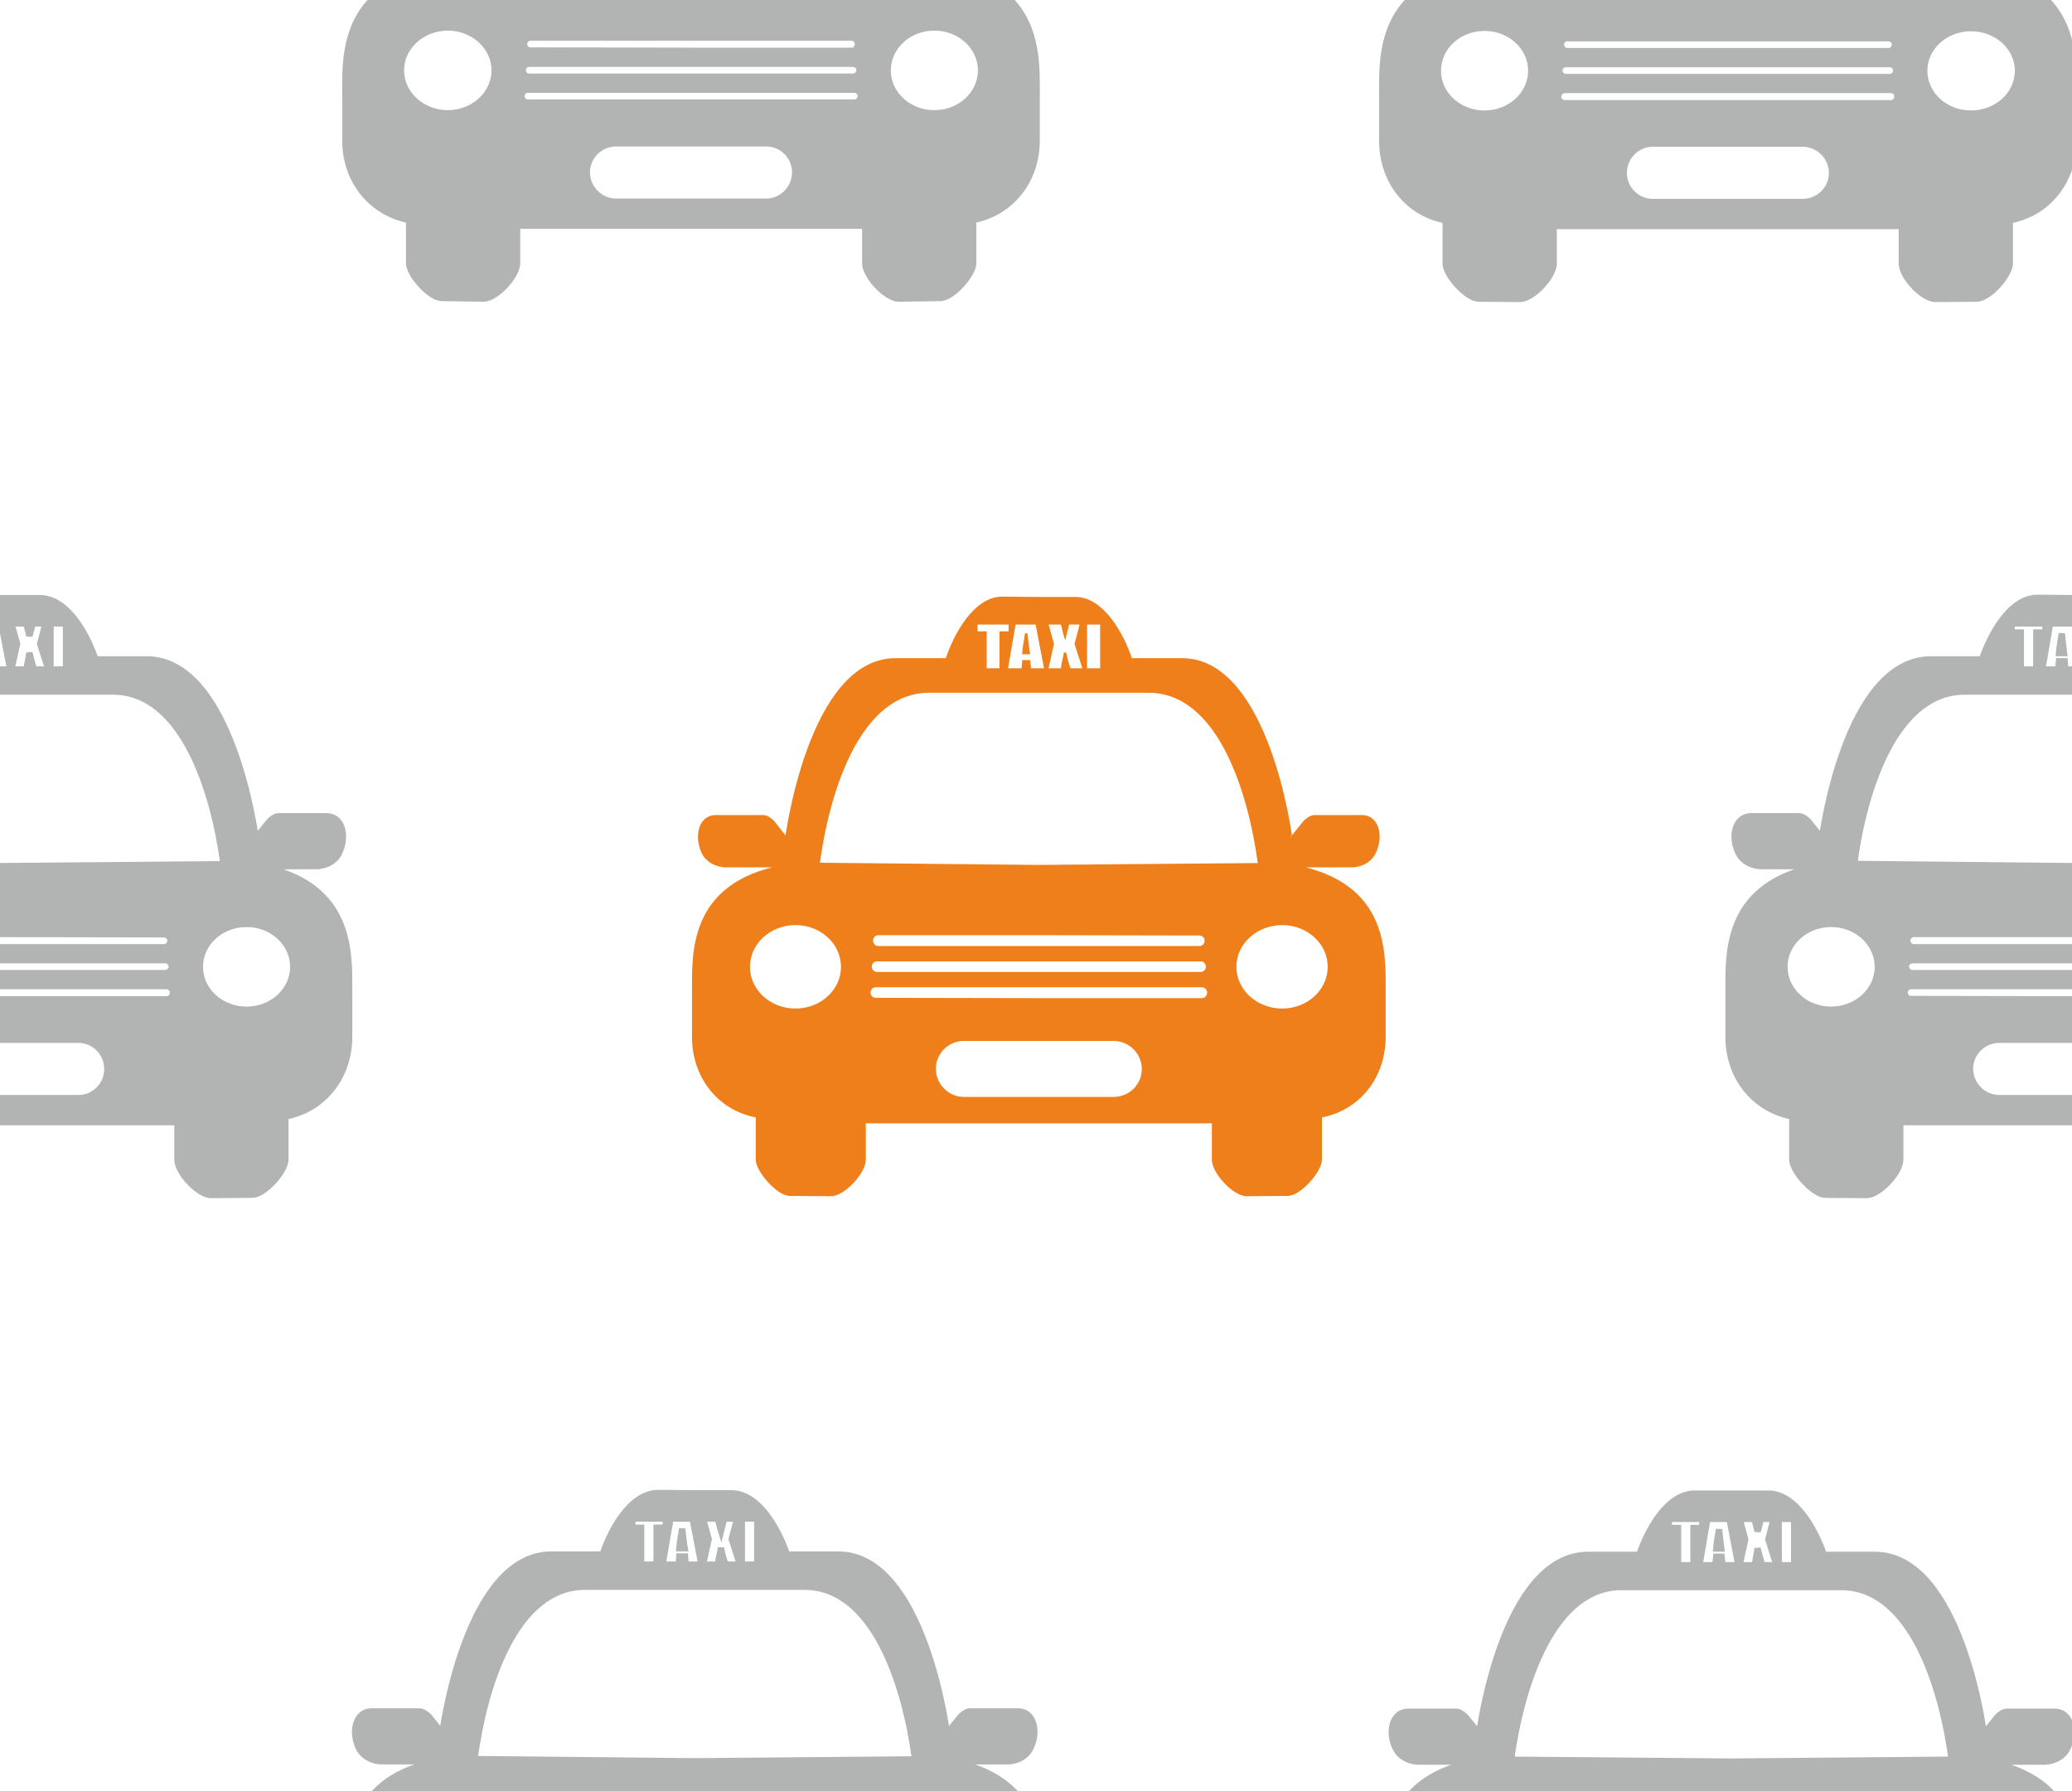
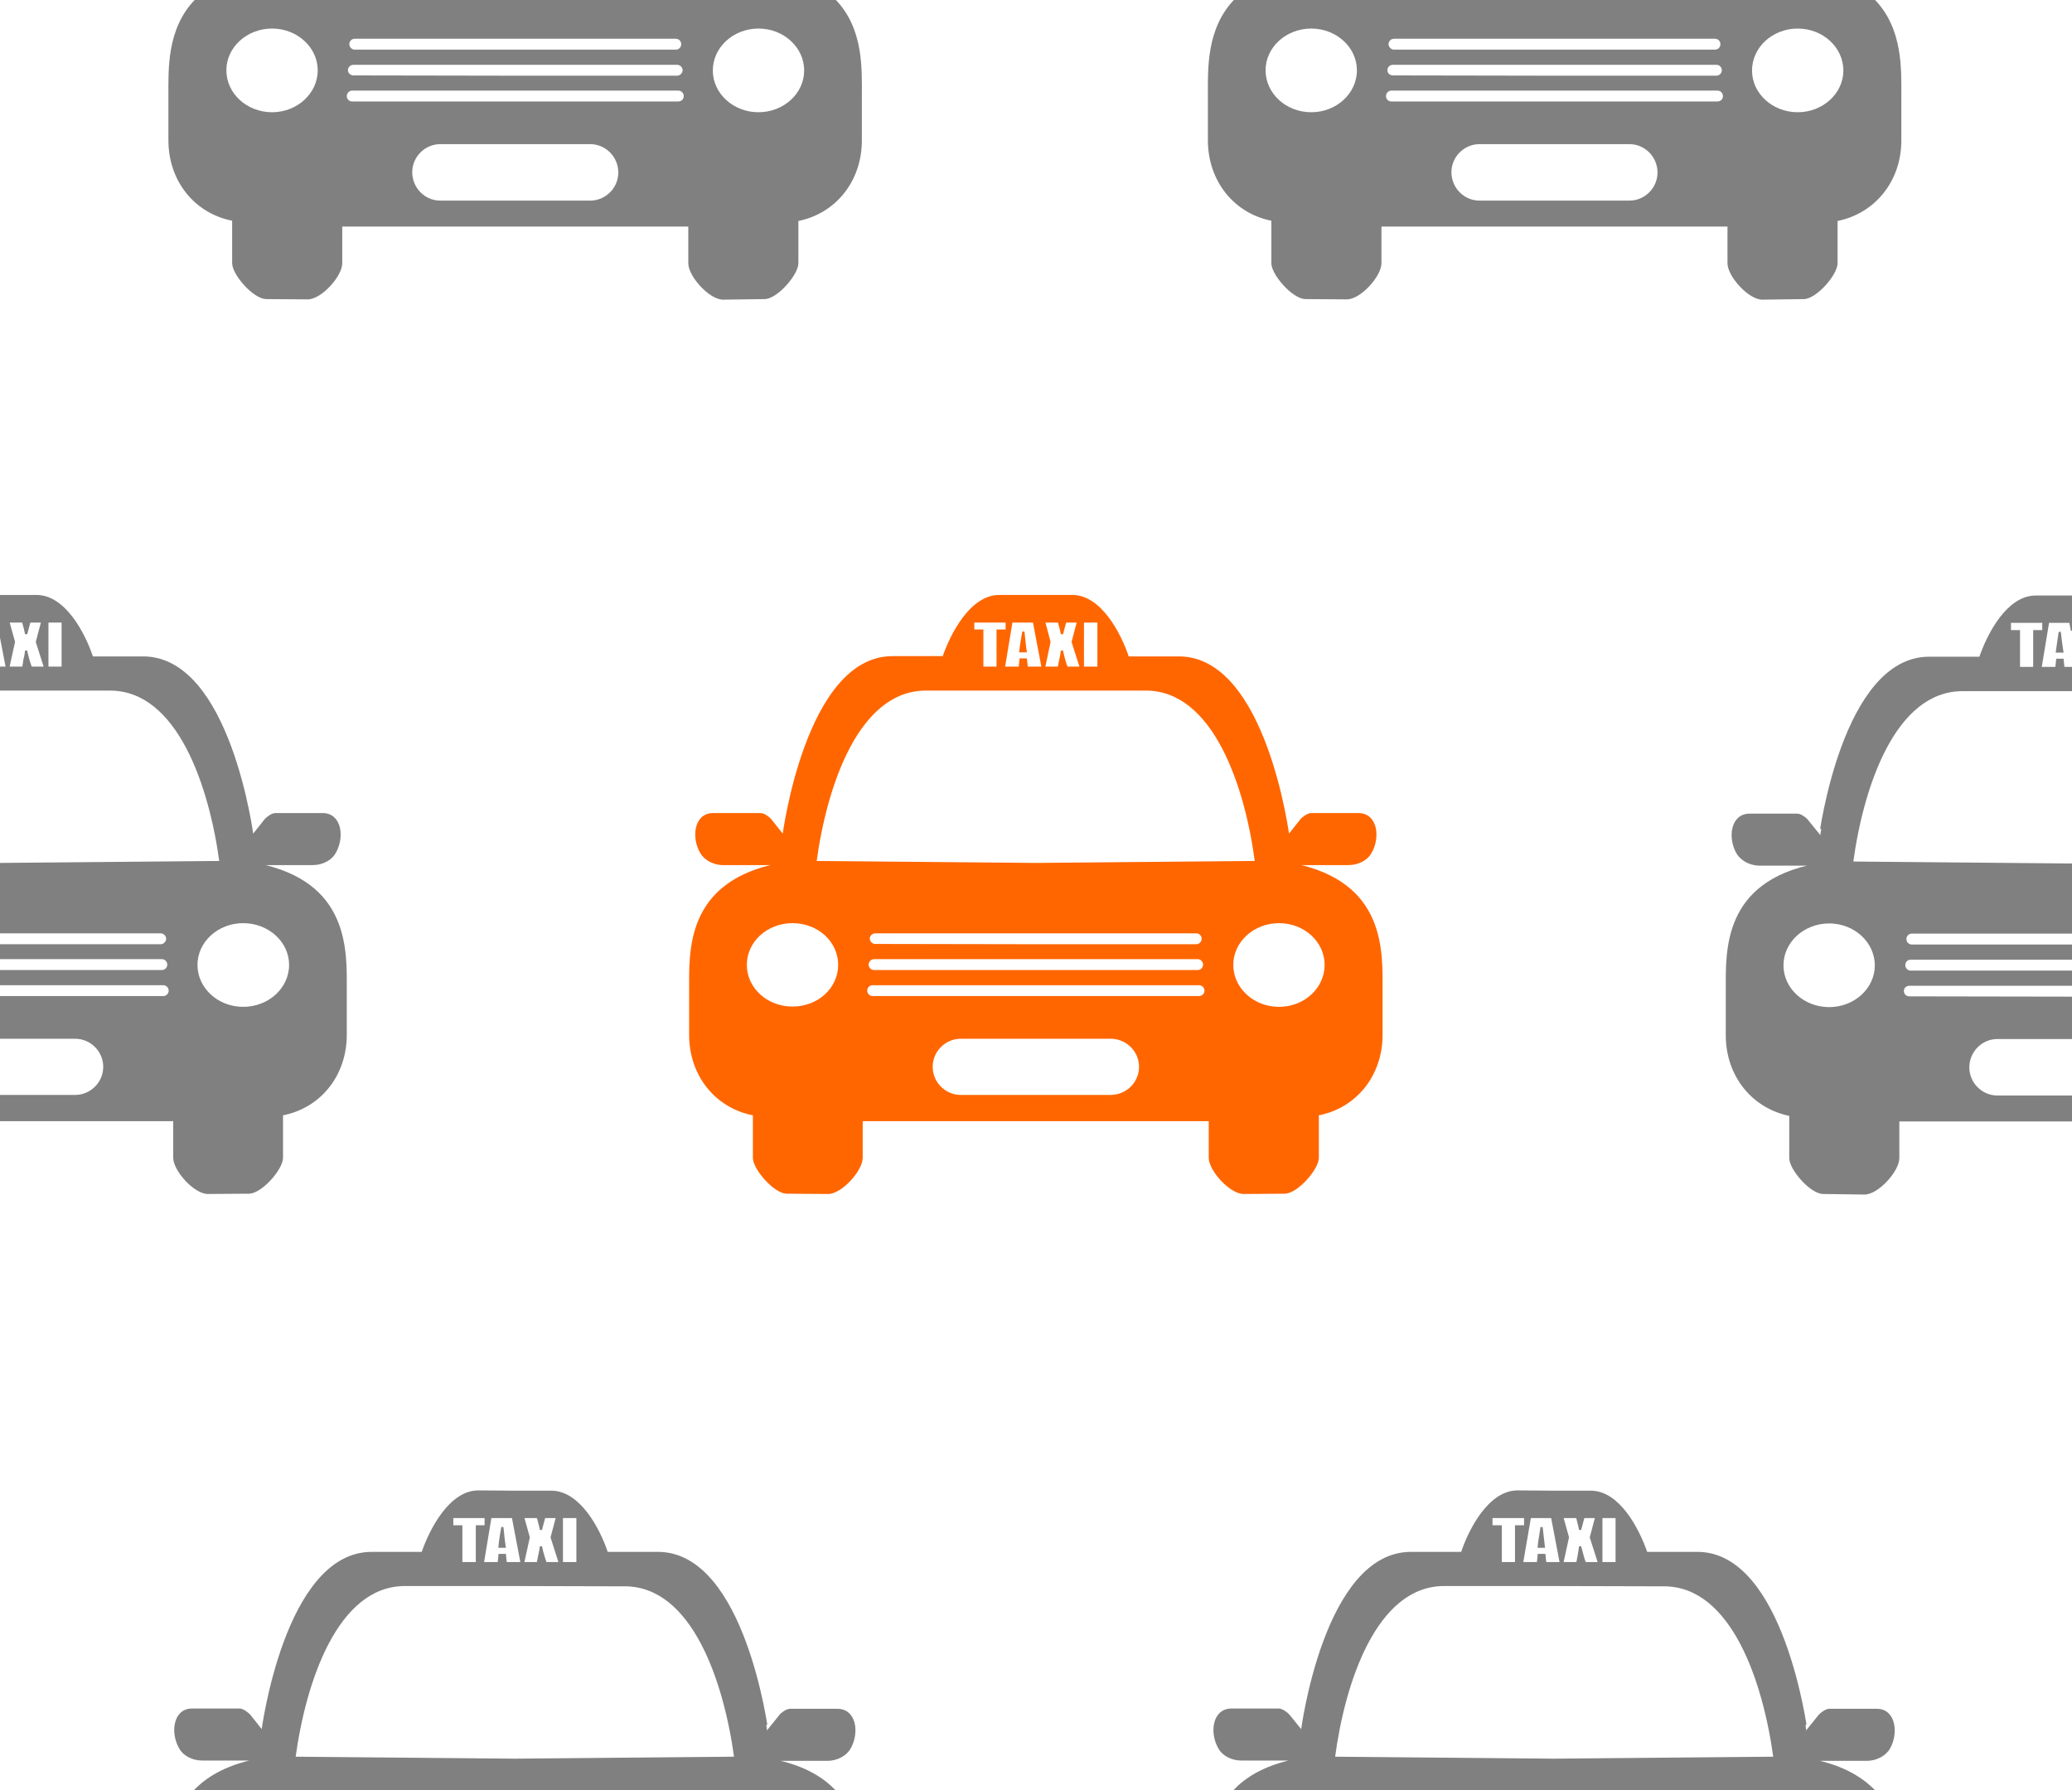
- <svg xmlns="http://www.w3.org/2000/svg" width="248.084" height="214.401" viewBox="0 0 6564 5673" shape-rendering="geometricPrecision" text-rendering="geometricPrecision" image-rendering="optimizeQuality" fill-rule="evenodd" clip-rule="evenodd">
+ <svg xmlns="http://www.w3.org/2000/svg" width="276.404" height="238.745" viewBox="0 0 7313 6317" shape-rendering="geometricPrecision" text-rendering="geometricPrecision" image-rendering="optimizeQuality" fill-rule="evenodd" clip-rule="evenodd">
  <defs>
-     <style>.str1{stroke:#b2b3b3;stroke-width:20}.str0{stroke:#ef7f1a;stroke-width:7.62}.fil1{fill:#b2b3b3}.fil0{fill:#ef7f1a}</style>
+     <style>.str0,.str1{stroke:gray;stroke-width:7.62}.str1{stroke:#f60}.fil0{fill:gray}.fil1{fill:#f60}</style>
  </defs>
  <g id="Слой_x0020_1">
-     <g id="_243411544">
-       <path class="fil0 str0" d="M2520 2927c82 0 148 61 148 136s-66 136-148 136-148-61-148-136 66-136 148-136zm679-952v29h-29v117h-48v-117h-29v-29h106zm85 0l28 146h-49l-3-26h-18l-2 26h-51l25-146h70zm-25 94c-3-17-5-37-8-62-5 29-8 49-9 62h17zm166-94l-17 65 26 81h-45c-6-14-11-32-15-53-2 9-3 19-6 29l-4 24h-47l18-81-18-65h47c1 4 3 11 5 20 2 7 3 14 5 20l10-40h41zm64 0v146h-49v-146h49zm573 952c-82 0-149 61-149 136s67 136 149 136 148-61 148-136-66-136-148-136zm252-341h-151c-10 0-26 12-31 18l-42 52c1 0-72-567-345-567h-162c-25-76-88-194-176-194h-116l-116-1c-88 0-151 119-176 195h-162c-273 0-346 567-346 567l-41-52c-5-6-21-18-31-18h-151c-56 0-66 73-38 122 12 19 38 36 70 36h181c-297 56-285 276-285 400v141c0 127 81 230 202 252v137c0 35 65 110 103 111l131 1c42 0 107-72 107-112v-119h1104v119c0 40 65 112 107 112l130-1c39-1 104-75 104-111v-137c121-22 202-125 202-252v-141c0-123 12-344-285-400h181c32 0 58-17 69-36 29-49 19-122-37-122zm-1023-395h348c218 0 318 308 350 547l-698 6-698-7c32-238 132-546 350-546h348zm0 768l509 1c11 0 20 9 20 20 0 12-9 21-20 21H2782c-11 0-20-10-20-21s9-21 20-21h509zm0 83h513c11 0 20 9 20 21 0 11-9 20-20 20H2778c-11 0-20-9-20-21 0-11 9-20 20-20h513zm0 82h517c11 0 20 10 20 21s-9 21-20 21h-517l-517-1c-11 0-20-9-20-20 0-12 9-21 20-21h517zm0 170h237c51 0 93 42 93 93s-42 92-93 92h-475c-50 0-92-42-92-93s42-92 92-92h238z" />
-       <path class="fil1 str1" d="M1178 0h2023c89 92 83 220 83 304v141c0 127-81 229-201 252v137c0 35-66 110-104 110l-131 2c-41 0-107-72-107-112V715H1638v119c0 40-66 112-107 112l-131-2c-39 0-104-75-104-110V697c-120-23-202-125-202-252V304c0-84-6-212 84-304zm3286 0h2020c51 52 72 116 80 177v323c-20 102-94 179-197 198v137c0 36-65 110-104 111l-130 1c-42 1-108-71-108-112V716H4922v119c0 40-66 112-107 112l-131-1c-38-1-104-75-104-111V698c-120-22-201-125-201-252V305c0-84-6-213 85-305zm2100 1895v80h-69l-25 146h50l3-26h18l2 26h21v70h-340c-218 0-318 308-350 546l690 7v215h-501c-11 0-21 10-21 21s10 21 21 21h501v41h-505c-11 0-21 9-21 20 0 12 10 21 21 21h505v41h-509c-12 0-21 9-21 21 0 11 9 20 21 20l509 1v128h-230c-51 0-93 41-93 92s42 93 93 93h230v76h-544v119c0 40-66 112-107 112l-131-1c-38-1-104-76-104-111v-137c-120-22-202-125-202-252v-141c0-124-12-344 286-400h-181c-32 0-59-17-70-36-29-49-19-122 38-122h151c10 0 26 12 30 18l42 52s72-567 346-567h161c26-76 88-195 176-195l109 1zm-72 3778H4479c42-41 104-75 197-92h-182c-31 0-58-17-69-36-29-48-19-122 37-122h152c10 0 25 12 30 18l42 52s72-567 346-567h161c26-76 88-194 176-194h233c88 0 150 118 176 194h161c274 0 346 567 346 567l42-52c4-6 20-18 30-18h151c57 0 67 74 38 122-11 19-38 36-70 36h-181c92 18 155 51 197 92zm-3283 0H1193c42-42 105-76 198-93h-181c-32 0-58-17-70-36-28-49-18-122 38-122h151c10 0 26 12 31 18l41 52s73-567 346-567h162c25-76 88-195 176-195l116 1h116c88 0 150 118 176 194h162c273 0 345 567 345 567l42-52c5-6 20-18 30-18h152c56 0 66 73 37 122-11 19-37 36-69 36h-181c93 17 155 51 198 93zM0 3555v-76h248c51 0 92-41 92-92s-41-93-92-93H0v-128h527c12 0 21-10 21-21s-9-21-21-21H0v-41h523c11 0 21-9 21-20 0-12-10-21-21-21H0v-41h519c11 0 21-9 21-21 0-11-10-20-21-20l-509-1H0v-215h10l698-6c-32-239-132-547-350-547H0v-70h32L4 1975H0v-80h126c88 0 151 118 176 194h162c273 0 346 567 346 567l42-52c4-6 20-18 30-18h151c57 0 66 73 38 122-11 19-38 36-70 36H820c298 56 286 277 286 400v141c0 127-82 230-202 252v137c0 36-66 110-104 111l-131 1c-41 0-107-72-107-112v-119H0zM1419 87c81 0 148 61 148 136s-67 136-148 136c-82 0-149-61-149-136s67-136 149-136zm1541 0c-82 0-148 61-148 136s66 136 148 136 148-61 148-136-66-136-148-136zm-771 32h509c11 0 20 10 20 21s-9 21-20 21h-509l-508-1c-12 0-21-9-21-20s9-21 21-21h508zm0 83h513c11 0 21 9 21 20 0 12-10 21-21 21H1676c-11 0-20-9-20-21 0-11 9-20 20-20h513zm0 82h517c11 0 21 9 21 21 0 11-10 20-21 20H1672c-11 0-20-9-20-20 0-12 9-21 20-21h517zm0 170h238c51 0 92 41 92 92s-41 93-92 93h-475c-51 0-93-42-93-93s42-92 93-92h237zm-80 4357v29h-29v117h-49v-117h-28v-29h106zm85 0l28 146h-50l-2-26h-18l-2 26h-51l25-146h70zm-25 94c-3-17-5-37-8-62-5 29-8 49-9 62h17zm166-94l-17 65 26 81h-45c-6-14-11-32-15-53-2 9-3 19-6 29l-4 24h-47l18-81-18-65h47c1 4 2 11 5 20 2 7 3 14 5 20l10-40h41zm64 0v146h-49v-146h49zm-198 216h348c218 0 318 308 350 547l-698 6-698-7c32-238 132-546 350-546h348zM4703 88c82 0 148 61 148 136s-66 136-148 136-148-61-148-136 66-136 148-136zm1541 1c-81 0-148 60-148 135 0 76 67 136 148 136 82 0 149-60 149-136 0-75-67-135-149-135zm-770 32h508c12 0 21 9 21 20 0 12-9 21-21 21H4965c-11 0-20-9-20-21 0-11 9-20 20-20h509zm0 82h513c11 0 20 9 20 21 0 11-9 20-20 20H4961c-11 0-21-9-21-20 0-12 10-21 21-21h513zm0 82h517c11 0 20 10 20 21s-9 21-20 21H4957c-11 0-21-10-21-21s10-21 21-21h517zm0 170h237c51 0 93 42 93 93s-42 92-93 92h-475c-51 0-92-42-92-92 0-51 41-93 92-93h238zm-81 4357v29h-28v118h-49v-118h-29v-29h106zm86 0l28 147h-50l-3-27h-17l-3 27h-50l25-147h70zm-26 94c-2-16-5-37-7-61-5 28-8 48-9 61h16zm166-94l-17 65 26 82h-45c-5-15-10-33-15-54-1 10-3 19-5 30l-4 24h-48l18-82-18-65h47c1 4 3 11 5 20 2 8 4 14 5 20l11-40h40zm65 0v147h-49v-147h49zm-199 216h348c218 0 318 308 350 547l-698 6-698-6c33-239 133-547 350-547h348zM144 1975l-17 65 26 81h-45c-5-14-10-32-15-53-1 9-3 19-5 29l-5 24H36l18-81-18-65h47c1 4 3 11 5 20 2 7 4 14 5 20l11-40h40zm65 0v146h-49v-146h49zm572 952c-82 0-148 61-148 136s66 136 148 136 148-61 148-136-66-136-148-136zm5020 0c82 0 148 61 148 136s-66 136-148 136-148-61-148-136 66-136 148-136zm679-952v29h-29v117h-49v-117h-29v-29h107zm59 94c-2-17-5-37-7-62-5 29-8 49-9 62h16z" />
+     <g id="_504410568">
+       <path class="fil0 str0" d="M960 97c91 0 165 68 165 151 0 84-74 152-165 152s-165-68-165-152c0-83 74-151 165-151zM692 0h2253c100 102 93 245 93 339v157c0 141-90 255-224 281v152c0 39-73 123-116 123l-146 2c-46 0-119-80-119-125V796H1204v133c0 45-73 125-119 124l-146-1c-43-1-116-84-116-123V776c-134-25-225-139-225-281V338c0-93-6-236 94-338zm1985 97c-91 0-165 68-165 152 0 83 74 151 165 151s165-68 165-151c0-84-74-152-165-152zm-859 36h567c13 0 23 10 23 23s-10 23-23 23H1252c-13 0-23-11-23-23 0-13 10-23 23-23h566zm0 92h572c12 0 23 10 23 23 0 12-11 23-23 23h-572l-571-1c-12 0-23-10-23-22 0-13 11-23 23-23h571zm0 91h576c13 0 23 11 23 23 0 13-10 23-23 23H1243c-13 0-23-10-23-23 0-12 10-23 23-23h575zm0 189h265c57 0 103 47 103 104 0 56-46 103-103 103h-529c-57 0-103-47-103-104 0-56 46-103 103-103h264zm1123 5812H692c48-48 118-86 223-106H713c-35 0-65-18-77-40-32-54-21-136 41-136h169c11 0 28 14 34 20l46 58s81-631 386-631h179c29-85 99-217 197-217l129 1h129c98 0 168 131 196 216h180c305 0 386 632 386 631l46-57c5-7 23-20 34-20h168c63 0 74 82 42 136-12 21-42 40-77 40h-202c105 19 175 58 222 105zm-1227-962v33h-31v130h-55v-130h-32v-33h118zm96 0l31 163h-56l-3-29h-19l-3 29h-56l27-163h79zm-29 105c-3-18-5-41-8-69-6 32-9 55-10 69h18zm185-105l-19 72 29 91h-50c-6-16-12-36-17-59-1 10-3 21-6 33l-5 26h-52l20-91-20-72h52c1 4 3 12 6 23 2 8 4 15 5 22l12-45h45zm72 0v163h-55v-163h55zm-221 240l388 1c242 0 354 343 390 609l-778 7-778-7c36-266 148-610 390-610h388zM4628 97c91 0 165 68 165 151 0 84-74 152-165 152s-165-68-165-152c0-83 74-151 165-151zM4360 0h2253c100 102 94 245 94 339v157c0 141-91 255-225 281v152c0 39-73 123-116 123l-146 2c-46 0-119-80-119-125V796H4872v133c0 45-73 125-119 124l-146-1c-43-1-116-84-116-123V776c-133-25-224-139-224-281V338c0-93-6-236 93-338zm1985 97c-91 0-165 68-165 152 0 83 74 151 165 151s165-68 165-151c0-84-74-152-165-152zm-858 36h566c13 0 23 10 23 23s-10 23-23 23H4920c-12 0-23-11-23-23 0-13 11-23 23-23h567zm0 92h571c13 0 23 10 23 23 0 12-10 23-23 23h-571l-571-1c-13 0-23-10-23-22 0-13 10-23 23-23h571zm0 91h575c13 0 23 11 23 23 0 13-10 23-23 23H4911c-13 0-23-10-23-23 0-12 10-23 23-23h576zm0 189h264c57 0 103 47 103 104 0 56-46 103-103 103h-529c-57 0-103-47-103-104 0-56 46-103 103-103h265zm1123 5812H4361c47-48 117-86 222-106h-202c-35 0-65-18-77-40-32-54-21-136 42-136h168c11 0 29 14 34 20l47 58s80-631 385-631h180c28-85 98-217 196-217l129 1h130c98 0 167 131 196 216h180c304 0 385 632 385 631l46-57c6-7 23-20 34-20h169c62 0 73 82 42 136-13 21-42 40-78 40h-202c105 19 175 58 223 105zm-1227-962v33h-32v130h-54v-130h-33v-33h119zm95 0l31 163h-55l-3-29h-20l-3 29h-56l28-163h78zm-29 105c-2-18-5-41-8-69-5 32-9 55-10 69h18zm185-105l-19 72 29 91h-50c-6-16-11-36-17-59-1 10-3 21-5 33l-5 26h-53l20-91-20-72h52c2 4 3 12 6 23 2 8 4 15 5 22l12-45h45zm72 0v163h-54v-163h54zm-221 240l388 1c242 0 354 343 390 609l-778 7-777-7c35-266 147-610 389-610h388zM0 3954v-85h265c56 0 103-46 103-103s-47-103-103-103H0v-143h576c12 0 23-10 23-23s-11-23-23-23H0v-46h571c13 0 23-10 23-23 0-12-10-23-23-23H0v-45h567c12 0 23-11 23-23 0-13-11-23-23-23H0v-241l778-7c-36-266-148-609-390-609H0v-77h24L0 2232v-128h129c98 0 168 132 196 217h180c305 0 386 631 386 631l46-58c5-6 23-20 34-20h168c63 0 74 82 42 136-12 22-42 40-77 40H902c331 63 318 309 318 446v157c0 142-91 256-225 281v153c0 39-73 122-116 123l-145 1c-46 1-119-80-119-124v-133H0zm149-1760l-19 72 29 91h-50c-6-16-12-36-17-60-1 11-3 22-6 33l-4 27H29l20-91-20-72h52c1 4 3 12 6 22 2 8 4 16 5 22l12-44h45zm72 0v163h-54v-163h54zm637 1061c-91 0-165 68-165 151 0 84 74 152 165 152 92 0 166-68 166-152 0-83-74-151-166-151z" />
+       <path class="fil1 str1" d="M2797 3255c92 0 165 67 165 151s-73 151-165 151c-91 0-165-67-165-151s74-151 165-151zm756-1061v32h-32v131h-54v-131h-32v-32h118zm96 0l31 163h-56l-3-29h-19l-3 29h-56l27-163h79zm-29 105c-3-19-5-42-8-69-6 31-9 54-11 69h19zm185-105l-19 72 29 91h-50c-6-16-12-36-17-60-1 11-3 22-6 33l-5 27h-52l19-91-19-72h52c1 4 3 12 6 22 2 8 4 16 5 22l12-44h45zm72 0v163h-55v-163h55zm637 1061c-91 0-165 68-165 151 0 84 74 152 165 152 92 0 165-68 165-152 0-83-73-151-165-151zm281-381h-168c-11 0-29 14-34 20l-46 58s-81-631-386-631h-180c-28-85-98-217-196-217h-258c-99 0-168 132-197 216h-180c-304 0-385 632-385 632l-46-58c-6-7-23-20-34-20h-169c-62 0-73 82-41 136 12 21 42 40 77 40h202c-332 63-318 308-318 446v157c0 142 91 256 225 281v153c0 39 73 122 115 123l146 1c46 1 119-80 119-124v-133h1229v133c0 44 74 125 120 124l145-1c43-1 116-84 116-123v-153c134-25 225-139 225-281v-157c0-137 13-383-318-446h202c35 0 65-18 77-40 32-54 21-136-42-136zm-1139-440h388c242 0 354 343 389 609l-777 7-778-7c36-266 148-609 390-609h388zm0 857h566c13 0 23 10 23 23 0 12-10 23-23 23h-566l-567-1c-12 0-23-10-23-23 0-12 11-22 23-22h567zm0 91h571c13 0 23 11 23 23 0 13-10 23-23 23H3085c-13 0-23-10-23-23 0-12 10-23 23-23h571zm0 92h576c12 0 23 10 23 23s-11 23-23 23H3080c-13 0-23-10-23-23s10-23 23-23h576zm0 189h264c57 0 104 46 104 103s-47 103-104 103h-529c-56 0-103-46-103-103s47-103 103-103h265z" />
+       <path class="fil0 str0" d="M6456 3256c91 0 165 68 165 152 0 83-74 151-165 151s-165-68-165-151c0-84 74-152 165-152zm857-1150v120l-6-31h-78l-27 163h56l3-29h19l3 29h30v78h-386c-242 0-354 343-390 609l776 7v240h-565c-13 0-23 10-23 23s10 23 23 23h565v46h-570c-12 0-22 10-22 23 0 12 10 23 22 23h570v46h-574c-13 0-23 10-23 22 0 13 10 23 23 23l574 1v142h-263c-57 0-103 47-103 104 0 56 46 103 103 103h263v84h-613v133c0 45-73 125-119 125l-146-2c-43 0-116-84-116-123v-152c-133-26-224-140-224-281v-157c0-138-14-384 318-446h-202c-36 0-65-19-78-40-32-54-21-136 42-136h169c11 0 28 13 33 19l47 58c0 1 81-631 385-631h180c29-85 98-216 196-216h128zm-101 89v33h-32v130h-54v-130h-32v-33h118zm67 105c-3-18-6-41-9-69-5 32-8 55-10 69h19z" />
    </g>
  </g>
</svg>
